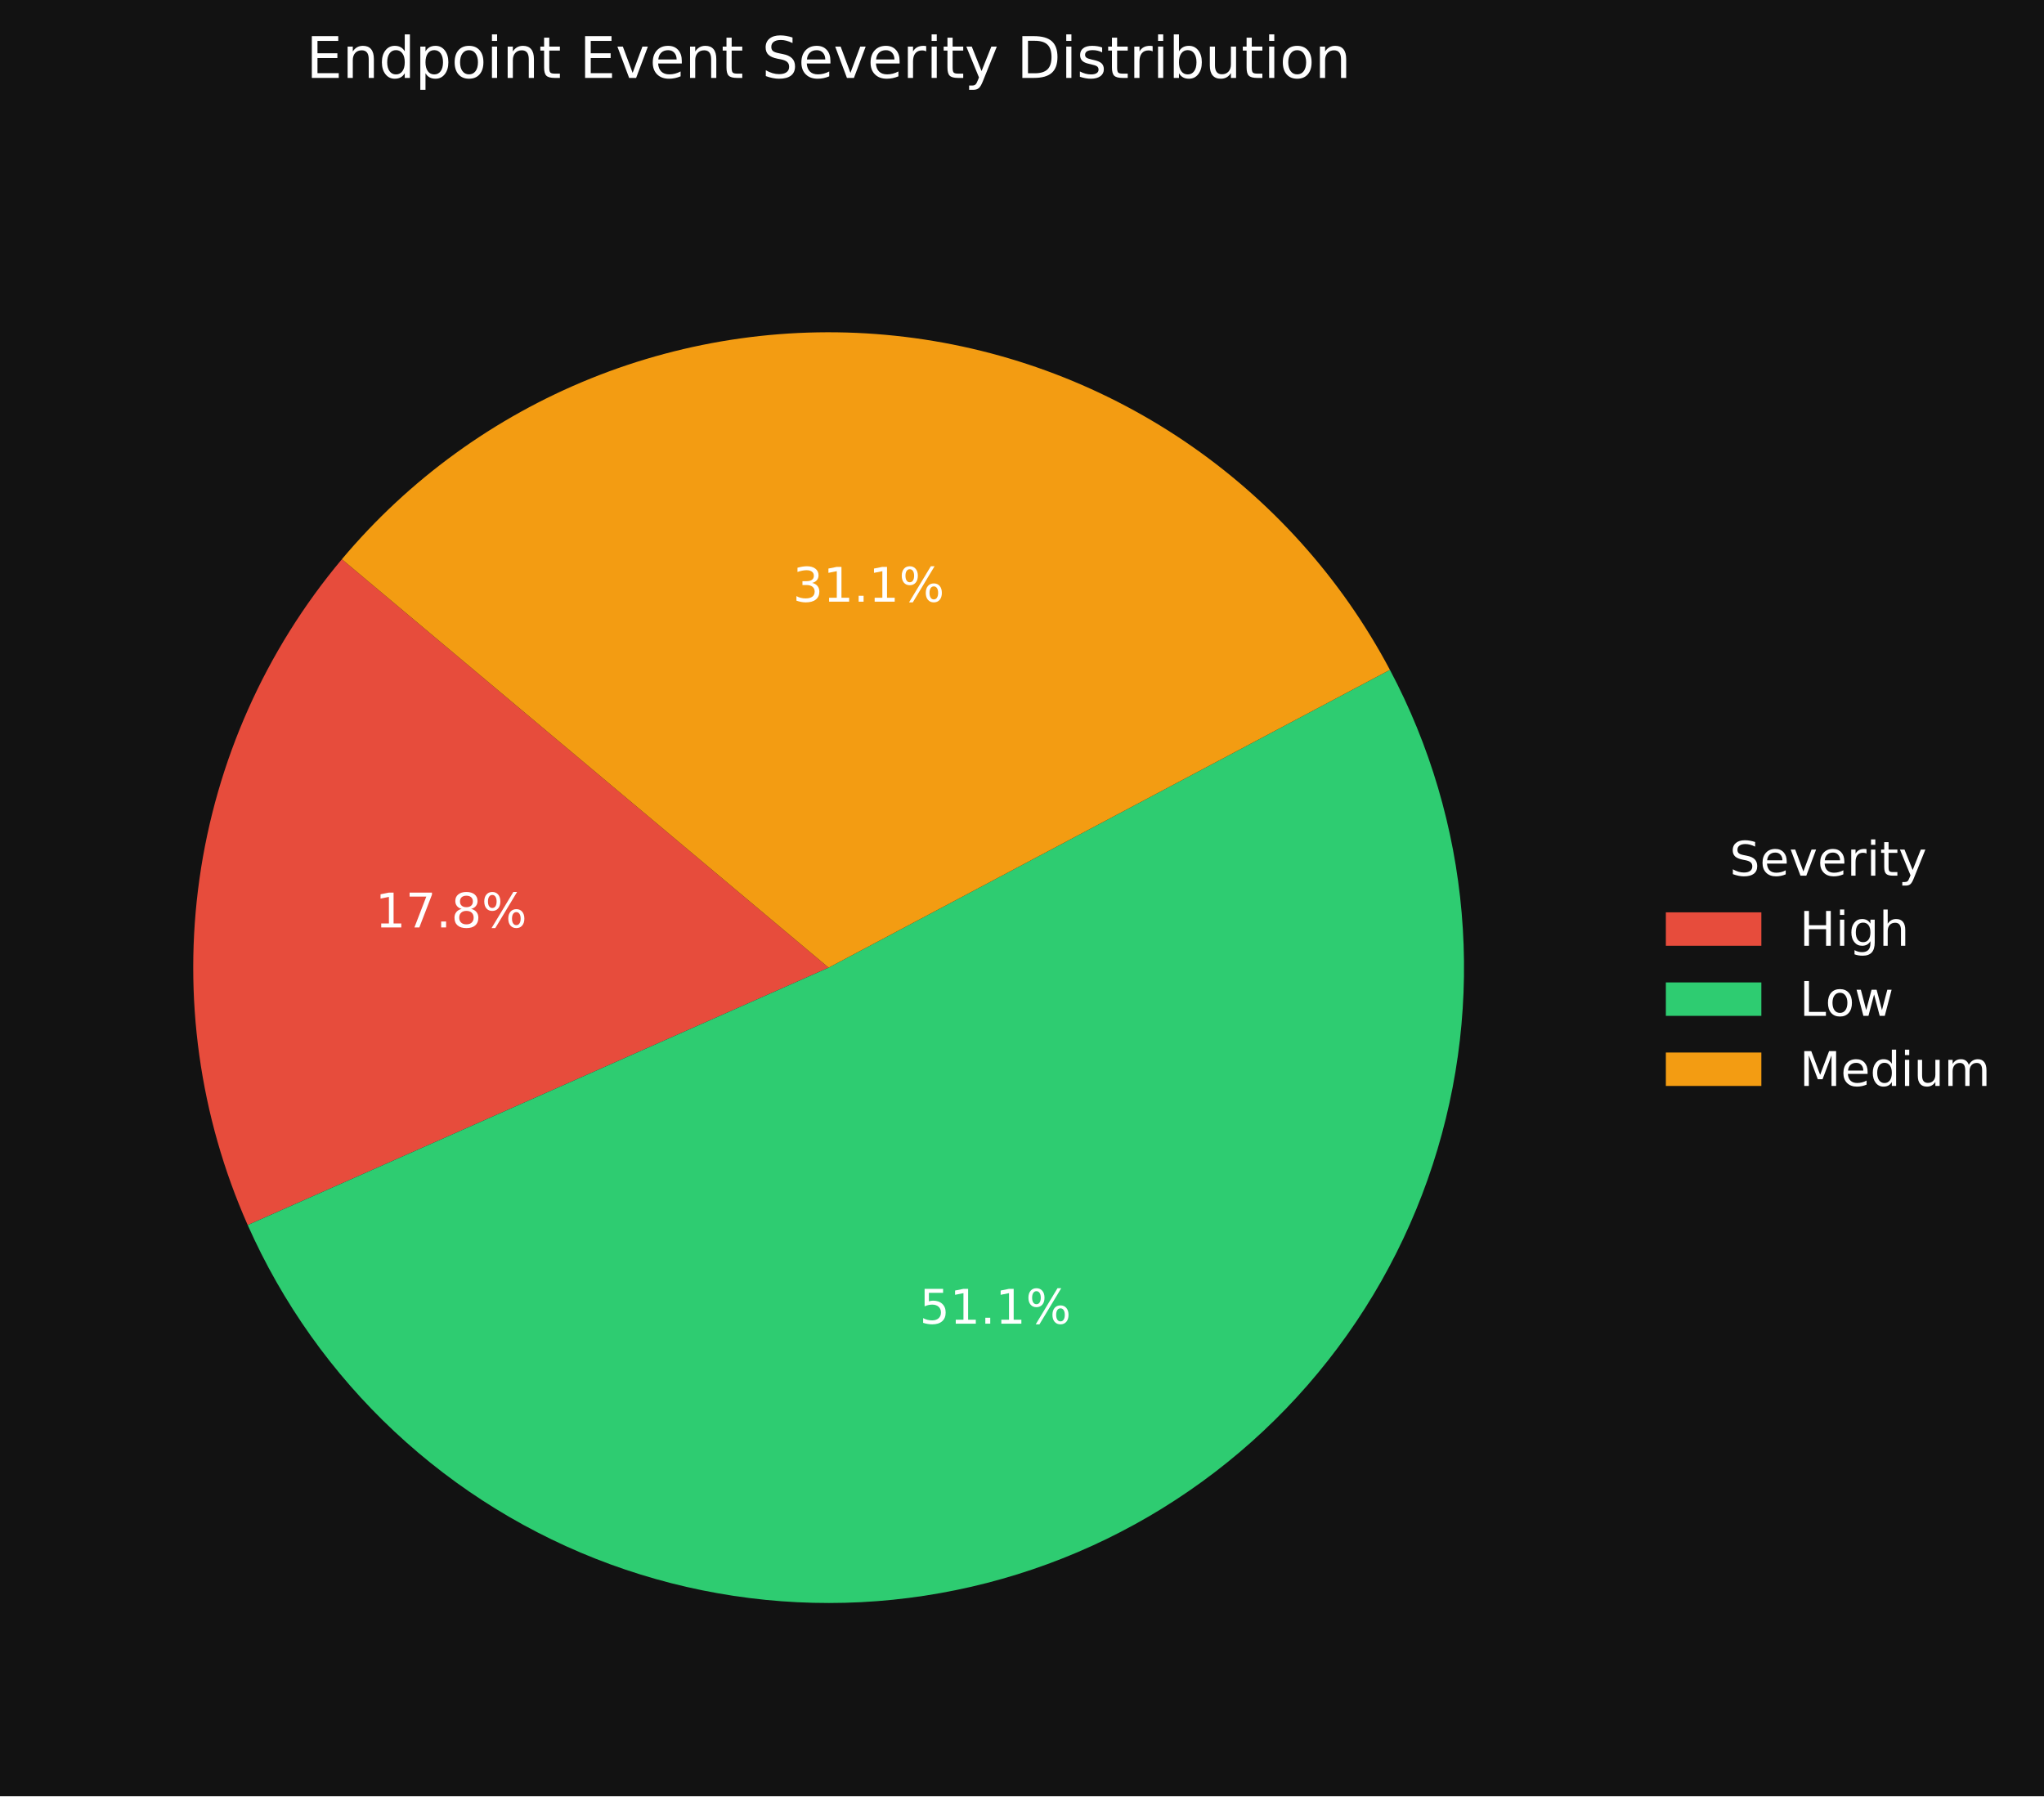
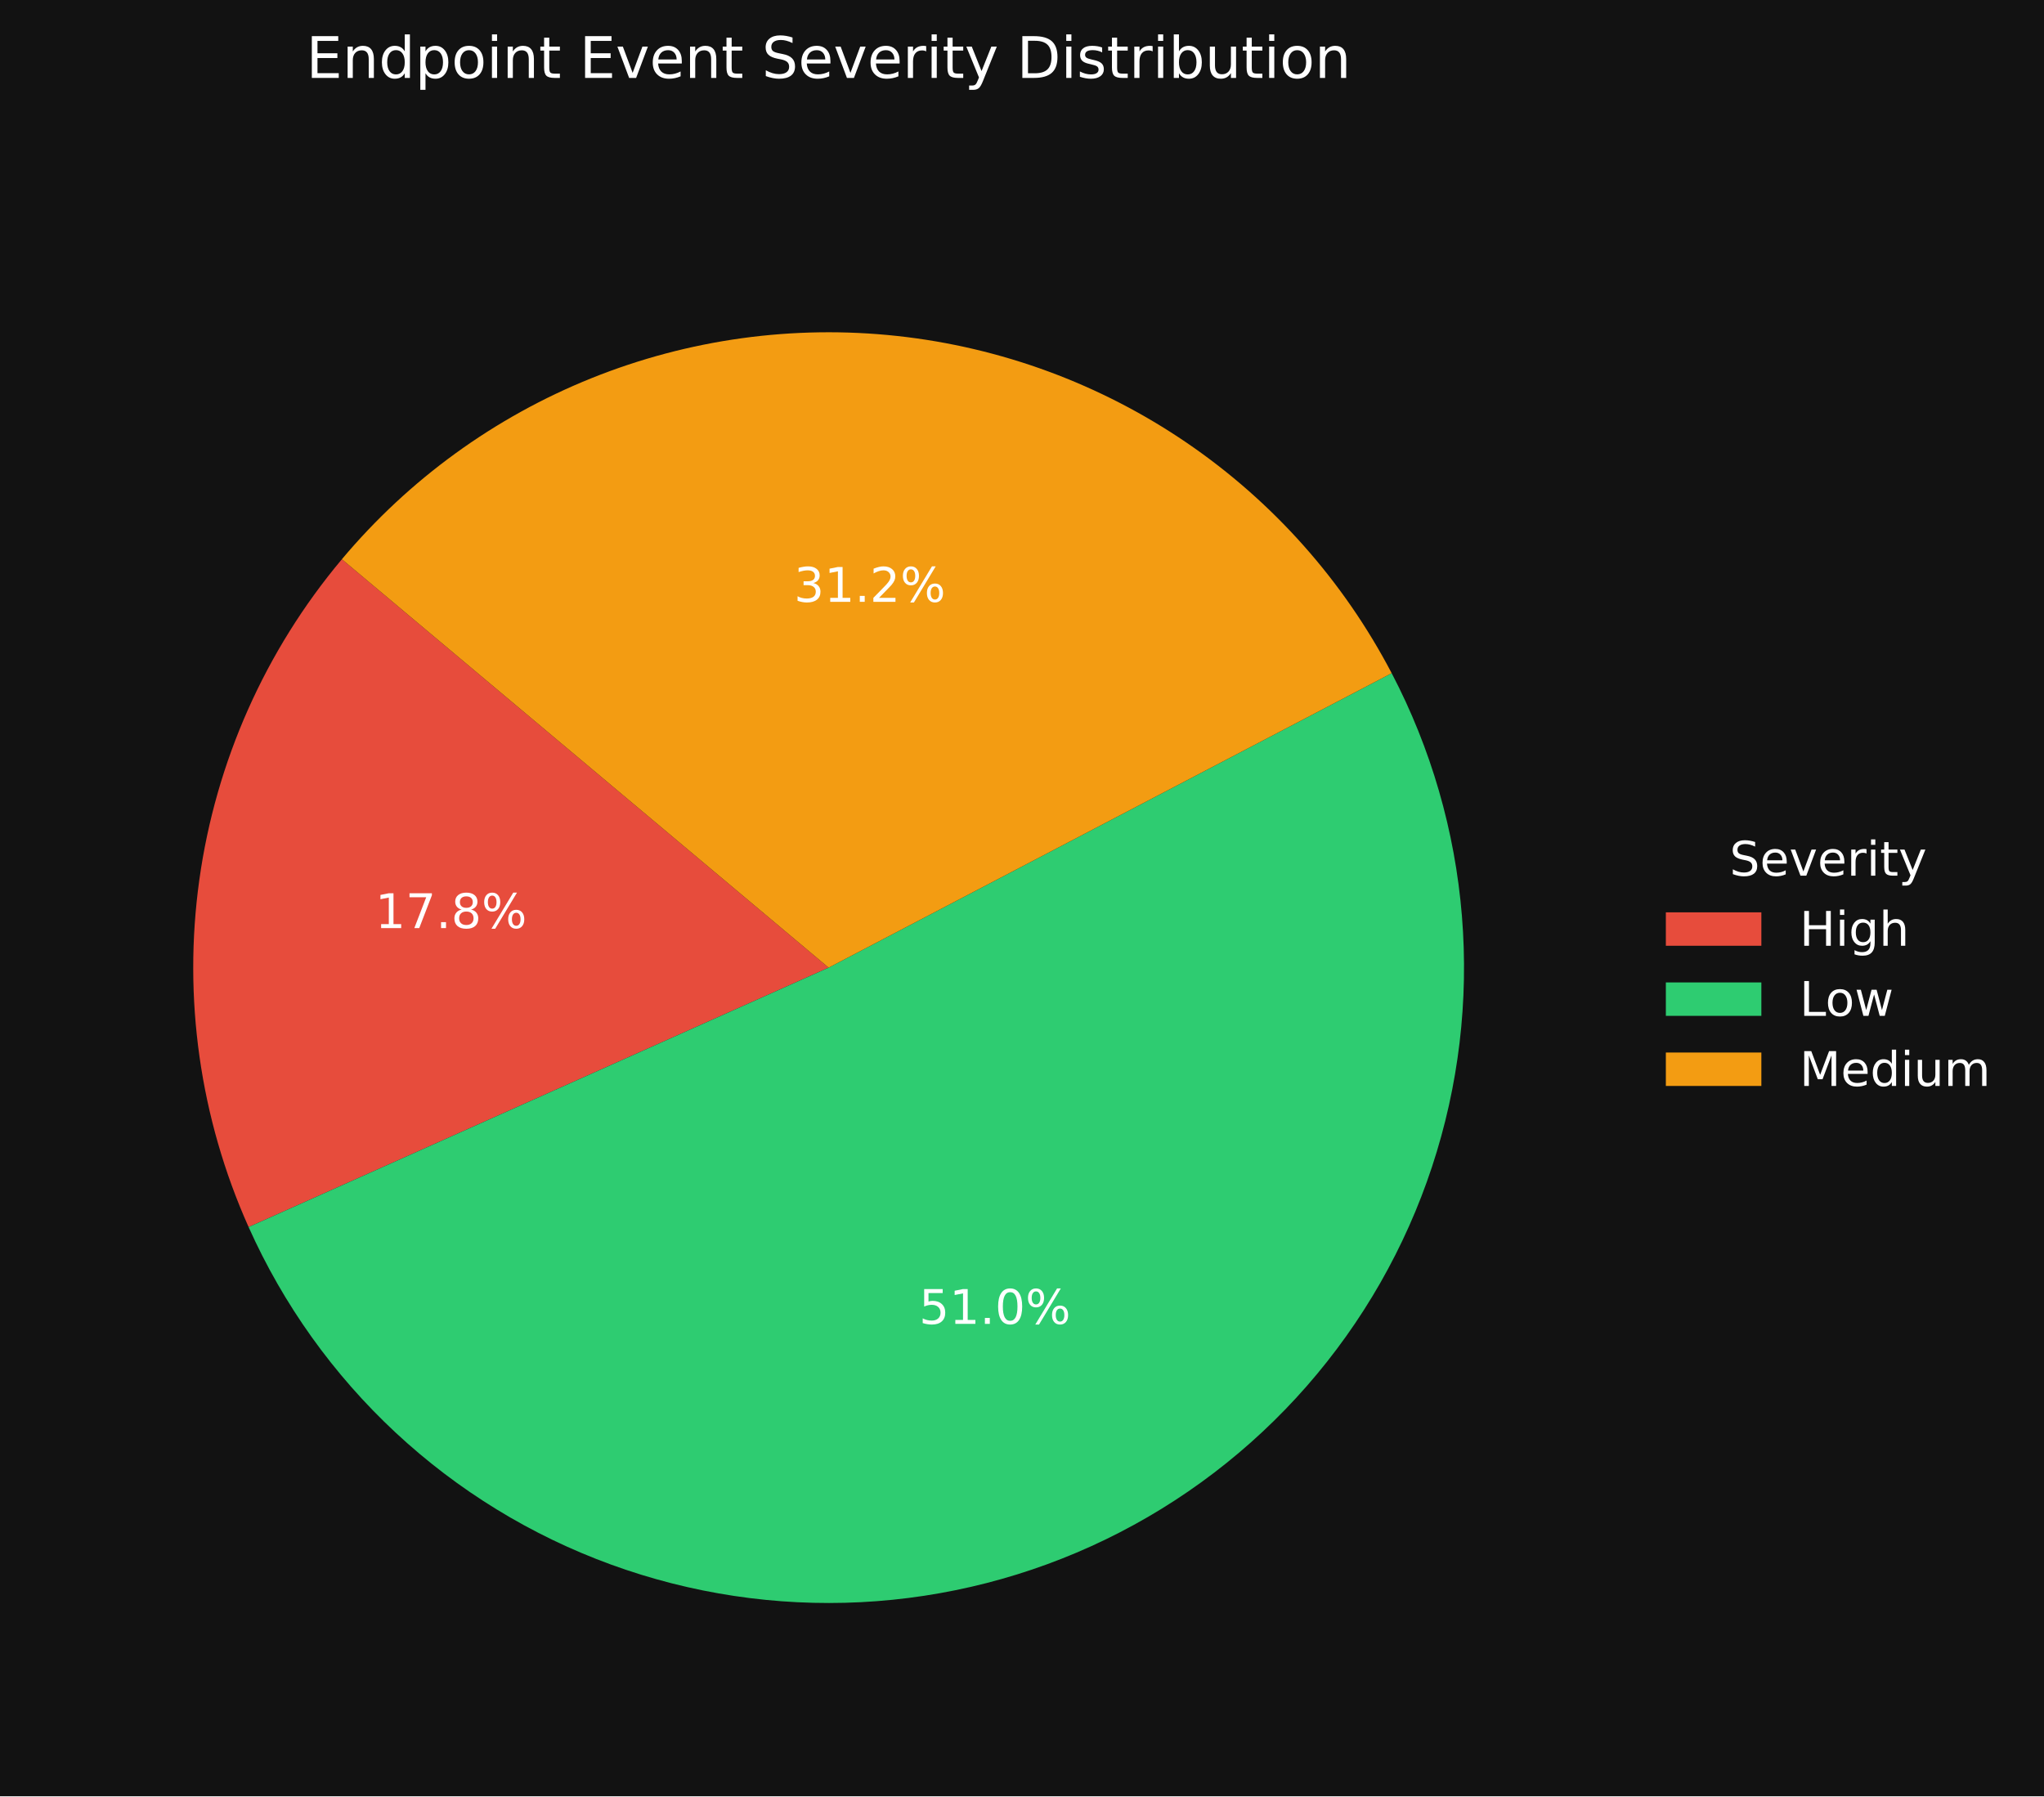
<svg xmlns="http://www.w3.org/2000/svg" xmlns:xlink="http://www.w3.org/1999/xlink" width="428.026pt" height="376.158pt" viewBox="0 0 428.026 376.158" version="1.1">
  <defs>
    <style type="text/css">*{stroke-linejoin: round; stroke-linecap: butt}</style>
  </defs>
  <g id="figure_1">
    <g id="patch_1">
      <path d="M 0 376.158  L 428.026 376.158  L 428.026 -0  L 0 -0  z " style="fill: #121212" />
    </g>
    <g id="axes_1">
      <g id="patch_2">
-         <path d="M 71.593 117.111  C 55.593 136.179 45.261 159.359 41.775 184.005  C 38.289 208.651 41.789 233.788 51.873 256.545  L 173.52 202.638  z " style="fill: #e74c3c" />
+         <path d="M 71.593 117.111  C 55.543 136.239 45.197 159.503 41.743 184.232  C 38.289 208.962 41.865 234.171 52.06 256.964  L 173.52 202.638  z " style="fill: #e74c3c" />
      </g>
      <g id="patch_3">
-         <path d="M 51.873 256.545  C 59.112 272.881 69.569 287.593 82.617 299.801  C 95.665 312.008 111.04 321.463 127.821 327.6  C 144.603 333.737 162.45 336.431 180.295 335.522  C 198.14 334.612 215.621 330.116 231.691 322.304  C 247.762 314.492 262.095 303.523 273.834 290.051  C 285.573 276.58 294.479 260.881 300.019 243.893  C 305.559 226.905 307.621 208.974 306.081 191.172  C 304.541 173.37 299.431 156.059 291.056 140.275  L 173.52 202.638  z " style="fill: #2ecc71" />
+         <path d="M 52.06 256.964  C 59.334 273.227 69.801 287.865 82.838 300.007  C 95.876 312.149 111.22 321.55 127.959 327.65  C 144.698 333.751 162.493 336.428 180.286 335.522  C 198.079 334.616 215.51 330.146 231.542 322.377  C 247.575 314.608 261.885 303.697 273.622 290.293  C 285.359 276.89 294.285 261.265 299.87 244.347  C 305.455 227.429 307.585 209.56 306.134 191.803  C 304.683 174.047 299.681 156.761 291.424 140.974  L 173.52 202.638  z " style="fill: #2ecc71" />
      </g>
      <g id="patch_4">
-         <path d="M 291.056 140.275  C 280.842 121.025 266.054 104.576 247.996 92.378  C 229.938 80.181 209.157 72.604 187.486 70.317  C 165.815 68.03 143.91 71.101 123.703 79.26  C 103.497 87.419 85.601 100.418 71.593 117.111  L 173.52 202.638  z " style="fill: #f39c12" />
+         <path d="M 291.424 140.974  C 281.294 121.604 266.545 105.027 248.487 92.711  C 230.428 80.396 209.609 72.718 187.879 70.359  C 166.148 68 144.167 71.032 123.887 79.186  C 103.606 87.34 85.644 100.367 71.593 117.111  L 173.52 202.638  z " style="fill: #f39c12" />
      </g>
      <g id="matplotlib.axis_1" />
      <g id="matplotlib.axis_2" />
      <g id="text_1">
-         <g style="fill: #ffffff" transform="translate(78.58947 194.2178) scale(0.1 -0.1)">
+         <g style="fill: #ffffff" transform="translate(78.57031 194.3541) scale(0.1 -0.1)">
          <defs>
            <path id="DejaVuSans-31" d="M 794 531  L 1825 531  L 1825 4091  L 703 3866  L 703 4441  L 1819 4666  L 2450 4666  L 2450 531  L 3481 531  L 3481 0  L 794 0  L 794 531  z " transform="scale(0.015625)" />
            <path id="DejaVuSans-37" d="M 525 4666  L 3525 4666  L 3525 4397  L 1831 0  L 1172 0  L 2766 4134  L 525 4134  L 525 4666  z " transform="scale(0.015625)" />
            <path id="DejaVuSans-2e" d="M 684 794  L 1344 794  L 1344 0  L 684 0  L 684 794  z " transform="scale(0.015625)" />
            <path id="DejaVuSans-38" d="M 2034 2216  Q 1584 2216 1326 1975  Q 1069 1734 1069 1313  Q 1069 891 1326 650  Q 1584 409 2034 409  Q 2484 409 2743 651  Q 3003 894 3003 1313  Q 3003 1734 2745 1975  Q 2488 2216 2034 2216  z M 1403 2484  Q 997 2584 770 2862  Q 544 3141 544 3541  Q 544 4100 942 4425  Q 1341 4750 2034 4750  Q 2731 4750 3128 4425  Q 3525 4100 3525 3541  Q 3525 3141 3298 2862  Q 3072 2584 2669 2484  Q 3125 2378 3379 2068  Q 3634 1759 3634 1313  Q 3634 634 3220 271  Q 2806 -91 2034 -91  Q 1263 -91 848 271  Q 434 634 434 1313  Q 434 1759 690 2068  Q 947 2378 1403 2484  z M 1172 3481  Q 1172 3119 1398 2916  Q 1625 2713 2034 2713  Q 2441 2713 2670 2916  Q 2900 3119 2900 3481  Q 2900 3844 2670 4047  Q 2441 4250 2034 4250  Q 1625 4250 1398 4047  Q 1172 3844 1172 3481  z " transform="scale(0.015625)" />
            <path id="DejaVuSans-25" d="M 4653 2053  Q 4381 2053 4226 1822  Q 4072 1591 4072 1178  Q 4072 772 4226 539  Q 4381 306 4653 306  Q 4919 306 5073 539  Q 5228 772 5228 1178  Q 5228 1588 5073 1820  Q 4919 2053 4653 2053  z M 4653 2450  Q 5147 2450 5437 2106  Q 5728 1763 5728 1178  Q 5728 594 5436 251  Q 5144 -91 4653 -91  Q 4153 -91 3862 251  Q 3572 594 3572 1178  Q 3572 1766 3864 2108  Q 4156 2450 4653 2450  z M 1428 4353  Q 1159 4353 1004 4120  Q 850 3888 850 3481  Q 850 3069 1003 2837  Q 1156 2606 1428 2606  Q 1700 2606 1854 2837  Q 2009 3069 2009 3481  Q 2009 3884 1853 4118  Q 1697 4353 1428 4353  z M 4250 4750  L 4750 4750  L 1831 -91  L 1331 -91  L 4250 4750  z M 1428 4750  Q 1922 4750 2215 4408  Q 2509 4066 2509 3481  Q 2509 2891 2217 2550  Q 1925 2209 1428 2209  Q 931 2209 642 2551  Q 353 2894 353 3481  Q 353 4063 643 4406  Q 934 4750 1428 4750  z " transform="scale(0.015625)" />
          </defs>
          <use xlink:href="#DejaVuSans-31" />
          <use xlink:href="#DejaVuSans-37" transform="translate(63.62305 0)" />
          <use xlink:href="#DejaVuSans-2e" transform="translate(127.2461 0)" />
          <use xlink:href="#DejaVuSans-38" transform="translate(159.0332 0)" />
          <use xlink:href="#DejaVuSans-25" transform="translate(222.6562 0)" />
        </g>
      </g>
      <g id="text_2">
-         <g style="fill: #ffffff" transform="translate(192.5392 277.1972) scale(0.1 -0.1)">
+         <g style="fill: #ffffff" transform="translate(192.4498 277.2406) scale(0.1 -0.1)">
          <defs>
            <path id="DejaVuSans-35" d="M 691 4666  L 3169 4666  L 3169 4134  L 1269 4134  L 1269 2991  Q 1406 3038 1543 3061  Q 1681 3084 1819 3084  Q 2600 3084 3056 2656  Q 3513 2228 3513 1497  Q 3513 744 3044 326  Q 2575 -91 1722 -91  Q 1428 -91 1123 -41  Q 819 9 494 109  L 494 744  Q 775 591 1075 516  Q 1375 441 1709 441  Q 2250 441 2565 725  Q 2881 1009 2881 1497  Q 2881 1984 2565 2268  Q 2250 2553 1709 2553  Q 1456 2553 1204 2497  Q 953 2441 691 2322  L 691 4666  z " transform="scale(0.015625)" />
+             <path id="DejaVuSans-30" d="M 2034 4250  Q 1547 4250 1301 3770  Q 1056 3291 1056 2328  Q 1056 1369 1301 889  Q 1547 409 2034 409  Q 2525 409 2770 889  Q 3016 1369 3016 2328  Q 3016 3291 2770 3770  Q 2525 4250 2034 4250  z M 2034 4750  Q 2819 4750 3233 4129  Q 3647 3509 3647 2328  Q 3647 1150 3233 529  Q 2819 -91 2034 -91  Q 1250 -91 836 529  Q 422 1150 422 2328  Q 422 3509 836 4129  Q 1250 4750 2034 4750  z " transform="scale(0.015625)" />
          </defs>
          <use xlink:href="#DejaVuSans-35" />
          <use xlink:href="#DejaVuSans-31" transform="translate(63.62305 0)" />
          <use xlink:href="#DejaVuSans-2e" transform="translate(127.2461 0)" />
-           <use xlink:href="#DejaVuSans-31" transform="translate(159.0332 0)" />
+           <use xlink:href="#DejaVuSans-30" transform="translate(159.0332 0)" />
          <use xlink:href="#DejaVuSans-25" transform="translate(222.6562 0)" />
        </g>
      </g>
      <g id="text_3">
-         <g style="fill: #ffffff" transform="translate(166.0159 126.0049) scale(0.1 -0.1)">
+         <g style="fill: #ffffff" transform="translate(166.2516 126.0301) scale(0.1 -0.1)">
          <defs>
            <path id="DejaVuSans-33" d="M 2597 2516  Q 3050 2419 3304 2112  Q 3559 1806 3559 1356  Q 3559 666 3084 287  Q 2609 -91 1734 -91  Q 1441 -91 1130 -33  Q 819 25 488 141  L 488 750  Q 750 597 1062 519  Q 1375 441 1716 441  Q 2309 441 2620 675  Q 2931 909 2931 1356  Q 2931 1769 2642 2001  Q 2353 2234 1838 2234  L 1294 2234  L 1294 2753  L 1863 2753  Q 2328 2753 2575 2939  Q 2822 3125 2822 3475  Q 2822 3834 2567 4026  Q 2313 4219 1838 4219  Q 1578 4219 1281 4162  Q 984 4106 628 3988  L 628 4550  Q 988 4650 1302 4700  Q 1616 4750 1894 4750  Q 2613 4750 3031 4423  Q 3450 4097 3450 3541  Q 3450 3153 3228 2886  Q 3006 2619 2597 2516  z " transform="scale(0.015625)" />
+             <path id="DejaVuSans-32" d="M 1228 531  L 3431 531  L 3431 0  L 469 0  L 469 531  Q 828 903 1448 1529  Q 2069 2156 2228 2338  Q 2531 2678 2651 2914  Q 2772 3150 2772 3378  Q 2772 3750 2511 3984  Q 2250 4219 1831 4219  Q 1534 4219 1204 4116  Q 875 4013 500 3803  L 500 4441  Q 881 4594 1212 4672  Q 1544 4750 1819 4750  Q 2544 4750 2975 4387  Q 3406 4025 3406 3419  Q 3406 3131 3298 2873  Q 3191 2616 2906 2266  Q 2828 2175 2409 1742  Q 1991 1309 1228 531  z " transform="scale(0.015625)" />
          </defs>
          <use xlink:href="#DejaVuSans-33" />
          <use xlink:href="#DejaVuSans-31" transform="translate(63.62305 0)" />
          <use xlink:href="#DejaVuSans-2e" transform="translate(127.2461 0)" />
-           <use xlink:href="#DejaVuSans-31" transform="translate(159.0332 0)" />
+           <use xlink:href="#DejaVuSans-32" transform="translate(159.0332 0)" />
          <use xlink:href="#DejaVuSans-25" transform="translate(222.6562 0)" />
        </g>
      </g>
      <g id="text_4">
        <g style="fill: #ffffff" transform="translate(64.12219 16.31812) scale(0.12 -0.12)">
          <defs>
            <path id="DejaVuSans-45" d="M 628 4666  L 3578 4666  L 3578 4134  L 1259 4134  L 1259 2753  L 3481 2753  L 3481 2222  L 1259 2222  L 1259 531  L 3634 531  L 3634 0  L 628 0  L 628 4666  z " transform="scale(0.015625)" />
            <path id="DejaVuSans-6e" d="M 3513 2113  L 3513 0  L 2938 0  L 2938 2094  Q 2938 2591 2744 2837  Q 2550 3084 2163 3084  Q 1697 3084 1428 2787  Q 1159 2491 1159 1978  L 1159 0  L 581 0  L 581 3500  L 1159 3500  L 1159 2956  Q 1366 3272 1645 3428  Q 1925 3584 2291 3584  Q 2894 3584 3203 3211  Q 3513 2838 3513 2113  z " transform="scale(0.015625)" />
            <path id="DejaVuSans-64" d="M 2906 2969  L 2906 4863  L 3481 4863  L 3481 0  L 2906 0  L 2906 525  Q 2725 213 2448 61  Q 2172 -91 1784 -91  Q 1150 -91 751 415  Q 353 922 353 1747  Q 353 2572 751 3078  Q 1150 3584 1784 3584  Q 2172 3584 2448 3432  Q 2725 3281 2906 2969  z M 947 1747  Q 947 1113 1208 752  Q 1469 391 1925 391  Q 2381 391 2643 752  Q 2906 1113 2906 1747  Q 2906 2381 2643 2742  Q 2381 3103 1925 3103  Q 1469 3103 1208 2742  Q 947 2381 947 1747  z " transform="scale(0.015625)" />
            <path id="DejaVuSans-70" d="M 1159 525  L 1159 -1331  L 581 -1331  L 581 3500  L 1159 3500  L 1159 2969  Q 1341 3281 1617 3432  Q 1894 3584 2278 3584  Q 2916 3584 3314 3078  Q 3713 2572 3713 1747  Q 3713 922 3314 415  Q 2916 -91 2278 -91  Q 1894 -91 1617 61  Q 1341 213 1159 525  z M 3116 1747  Q 3116 2381 2855 2742  Q 2594 3103 2138 3103  Q 1681 3103 1420 2742  Q 1159 2381 1159 1747  Q 1159 1113 1420 752  Q 1681 391 2138 391  Q 2594 391 2855 752  Q 3116 1113 3116 1747  z " transform="scale(0.015625)" />
            <path id="DejaVuSans-6f" d="M 1959 3097  Q 1497 3097 1228 2736  Q 959 2375 959 1747  Q 959 1119 1226 758  Q 1494 397 1959 397  Q 2419 397 2687 759  Q 2956 1122 2956 1747  Q 2956 2369 2687 2733  Q 2419 3097 1959 3097  z M 1959 3584  Q 2709 3584 3137 3096  Q 3566 2609 3566 1747  Q 3566 888 3137 398  Q 2709 -91 1959 -91  Q 1206 -91 779 398  Q 353 888 353 1747  Q 353 2609 779 3096  Q 1206 3584 1959 3584  z " transform="scale(0.015625)" />
            <path id="DejaVuSans-69" d="M 603 3500  L 1178 3500  L 1178 0  L 603 0  L 603 3500  z M 603 4863  L 1178 4863  L 1178 4134  L 603 4134  L 603 4863  z " transform="scale(0.015625)" />
            <path id="DejaVuSans-74" d="M 1172 4494  L 1172 3500  L 2356 3500  L 2356 3053  L 1172 3053  L 1172 1153  Q 1172 725 1289 603  Q 1406 481 1766 481  L 2356 481  L 2356 0  L 1766 0  Q 1100 0 847 248  Q 594 497 594 1153  L 594 3053  L 172 3053  L 172 3500  L 594 3500  L 594 4494  L 1172 4494  z " transform="scale(0.015625)" />
            <path id="DejaVuSans-20" transform="scale(0.015625)" />
            <path id="DejaVuSans-76" d="M 191 3500  L 800 3500  L 1894 563  L 2988 3500  L 3597 3500  L 2284 0  L 1503 0  L 191 3500  z " transform="scale(0.015625)" />
            <path id="DejaVuSans-65" d="M 3597 1894  L 3597 1613  L 953 1613  Q 991 1019 1311 708  Q 1631 397 2203 397  Q 2534 397 2845 478  Q 3156 559 3463 722  L 3463 178  Q 3153 47 2828 -22  Q 2503 -91 2169 -91  Q 1331 -91 842 396  Q 353 884 353 1716  Q 353 2575 817 3079  Q 1281 3584 2069 3584  Q 2775 3584 3186 3129  Q 3597 2675 3597 1894  z M 3022 2063  Q 3016 2534 2758 2815  Q 2500 3097 2075 3097  Q 1594 3097 1305 2825  Q 1016 2553 972 2059  L 3022 2063  z " transform="scale(0.015625)" />
            <path id="DejaVuSans-53" d="M 3425 4513  L 3425 3897  Q 3066 4069 2747 4153  Q 2428 4238 2131 4238  Q 1616 4238 1336 4038  Q 1056 3838 1056 3469  Q 1056 3159 1242 3001  Q 1428 2844 1947 2747  L 2328 2669  Q 3034 2534 3370 2195  Q 3706 1856 3706 1288  Q 3706 609 3251 259  Q 2797 -91 1919 -91  Q 1588 -91 1214 -16  Q 841 59 441 206  L 441 856  Q 825 641 1194 531  Q 1563 422 1919 422  Q 2459 422 2753 634  Q 3047 847 3047 1241  Q 3047 1584 2836 1778  Q 2625 1972 2144 2069  L 1759 2144  Q 1053 2284 737 2584  Q 422 2884 422 3419  Q 422 4038 858 4394  Q 1294 4750 2059 4750  Q 2388 4750 2728 4690  Q 3069 4631 3425 4513  z " transform="scale(0.015625)" />
            <path id="DejaVuSans-72" d="M 2631 2963  Q 2534 3019 2420 3045  Q 2306 3072 2169 3072  Q 1681 3072 1420 2755  Q 1159 2438 1159 1844  L 1159 0  L 581 0  L 581 3500  L 1159 3500  L 1159 2956  Q 1341 3275 1631 3429  Q 1922 3584 2338 3584  Q 2397 3584 2469 3576  Q 2541 3569 2628 3553  L 2631 2963  z " transform="scale(0.015625)" />
            <path id="DejaVuSans-79" d="M 2059 -325  Q 1816 -950 1584 -1140  Q 1353 -1331 966 -1331  L 506 -1331  L 506 -850  L 844 -850  Q 1081 -850 1212 -737  Q 1344 -625 1503 -206  L 1606 56  L 191 3500  L 800 3500  L 1894 763  L 2988 3500  L 3597 3500  L 2059 -325  z " transform="scale(0.015625)" />
            <path id="DejaVuSans-44" d="M 1259 4147  L 1259 519  L 2022 519  Q 2988 519 3436 956  Q 3884 1394 3884 2338  Q 3884 3275 3436 3711  Q 2988 4147 2022 4147  L 1259 4147  z M 628 4666  L 1925 4666  Q 3281 4666 3915 4102  Q 4550 3538 4550 2338  Q 4550 1131 3912 565  Q 3275 0 1925 0  L 628 0  L 628 4666  z " transform="scale(0.015625)" />
            <path id="DejaVuSans-73" d="M 2834 3397  L 2834 2853  Q 2591 2978 2328 3040  Q 2066 3103 1784 3103  Q 1356 3103 1142 2972  Q 928 2841 928 2578  Q 928 2378 1081 2264  Q 1234 2150 1697 2047  L 1894 2003  Q 2506 1872 2764 1633  Q 3022 1394 3022 966  Q 3022 478 2636 193  Q 2250 -91 1575 -91  Q 1294 -91 989 -36  Q 684 19 347 128  L 347 722  Q 666 556 975 473  Q 1284 391 1588 391  Q 1994 391 2212 530  Q 2431 669 2431 922  Q 2431 1156 2273 1281  Q 2116 1406 1581 1522  L 1381 1569  Q 847 1681 609 1914  Q 372 2147 372 2553  Q 372 3047 722 3315  Q 1072 3584 1716 3584  Q 2034 3584 2315 3537  Q 2597 3491 2834 3397  z " transform="scale(0.015625)" />
            <path id="DejaVuSans-62" d="M 3116 1747  Q 3116 2381 2855 2742  Q 2594 3103 2138 3103  Q 1681 3103 1420 2742  Q 1159 2381 1159 1747  Q 1159 1113 1420 752  Q 1681 391 2138 391  Q 2594 391 2855 752  Q 3116 1113 3116 1747  z M 1159 2969  Q 1341 3281 1617 3432  Q 1894 3584 2278 3584  Q 2916 3584 3314 3078  Q 3713 2572 3713 1747  Q 3713 922 3314 415  Q 2916 -91 2278 -91  Q 1894 -91 1617 61  Q 1341 213 1159 525  L 1159 0  L 581 0  L 581 4863  L 1159 4863  L 1159 2969  z " transform="scale(0.015625)" />
            <path id="DejaVuSans-75" d="M 544 1381  L 544 3500  L 1119 3500  L 1119 1403  Q 1119 906 1312 657  Q 1506 409 1894 409  Q 2359 409 2629 706  Q 2900 1003 2900 1516  L 2900 3500  L 3475 3500  L 3475 0  L 2900 0  L 2900 538  Q 2691 219 2414 64  Q 2138 -91 1772 -91  Q 1169 -91 856 284  Q 544 659 544 1381  z M 1991 3584  L 1991 3584  z " transform="scale(0.015625)" />
          </defs>
          <use xlink:href="#DejaVuSans-45" />
          <use xlink:href="#DejaVuSans-6e" transform="translate(63.18359 0)" />
          <use xlink:href="#DejaVuSans-64" transform="translate(126.5625 0)" />
          <use xlink:href="#DejaVuSans-70" transform="translate(190.0391 0)" />
          <use xlink:href="#DejaVuSans-6f" transform="translate(253.5156 0)" />
          <use xlink:href="#DejaVuSans-69" transform="translate(314.6973 0)" />
          <use xlink:href="#DejaVuSans-6e" transform="translate(342.4805 0)" />
          <use xlink:href="#DejaVuSans-74" transform="translate(405.8594 0)" />
          <use xlink:href="#DejaVuSans-20" transform="translate(445.0684 0)" />
          <use xlink:href="#DejaVuSans-45" transform="translate(476.8555 0)" />
          <use xlink:href="#DejaVuSans-76" transform="translate(540.0391 0)" />
          <use xlink:href="#DejaVuSans-65" transform="translate(599.2188 0)" />
          <use xlink:href="#DejaVuSans-6e" transform="translate(660.7422 0)" />
          <use xlink:href="#DejaVuSans-74" transform="translate(724.1211 0)" />
          <use xlink:href="#DejaVuSans-20" transform="translate(763.3301 0)" />
          <use xlink:href="#DejaVuSans-53" transform="translate(795.1172 0)" />
          <use xlink:href="#DejaVuSans-65" transform="translate(858.5938 0)" />
          <use xlink:href="#DejaVuSans-76" transform="translate(920.1172 0)" />
          <use xlink:href="#DejaVuSans-65" transform="translate(979.2969 0)" />
          <use xlink:href="#DejaVuSans-72" transform="translate(1040.82 0)" />
          <use xlink:href="#DejaVuSans-69" transform="translate(1081.934 0)" />
          <use xlink:href="#DejaVuSans-74" transform="translate(1109.717 0)" />
          <use xlink:href="#DejaVuSans-79" transform="translate(1148.926 0)" />
          <use xlink:href="#DejaVuSans-20" transform="translate(1208.105 0)" />
          <use xlink:href="#DejaVuSans-44" transform="translate(1239.893 0)" />
          <use xlink:href="#DejaVuSans-69" transform="translate(1316.895 0)" />
          <use xlink:href="#DejaVuSans-73" transform="translate(1344.678 0)" />
          <use xlink:href="#DejaVuSans-74" transform="translate(1396.777 0)" />
          <use xlink:href="#DejaVuSans-72" transform="translate(1435.986 0)" />
          <use xlink:href="#DejaVuSans-69" transform="translate(1477.1 0)" />
          <use xlink:href="#DejaVuSans-62" transform="translate(1504.883 0)" />
          <use xlink:href="#DejaVuSans-75" transform="translate(1568.359 0)" />
          <use xlink:href="#DejaVuSans-74" transform="translate(1631.738 0)" />
          <use xlink:href="#DejaVuSans-69" transform="translate(1670.947 0)" />
          <use xlink:href="#DejaVuSans-6f" transform="translate(1698.73 0)" />
          <use xlink:href="#DejaVuSans-6e" transform="translate(1759.912 0)" />
        </g>
      </g>
      <g id="legend_1">
        <g id="text_5">
          <g style="fill: #ffffff" transform="translate(362.1822 183.3803) scale(0.1 -0.1)">
            <use xlink:href="#DejaVuSans-53" />
            <use xlink:href="#DejaVuSans-65" transform="translate(63.47656 0)" />
            <use xlink:href="#DejaVuSans-76" transform="translate(125 0)" />
            <use xlink:href="#DejaVuSans-65" transform="translate(184.1797 0)" />
            <use xlink:href="#DejaVuSans-72" transform="translate(245.7031 0)" />
            <use xlink:href="#DejaVuSans-69" transform="translate(286.8164 0)" />
            <use xlink:href="#DejaVuSans-74" transform="translate(314.5996 0)" />
            <use xlink:href="#DejaVuSans-79" transform="translate(353.8086 0)" />
          </g>
        </g>
        <g id="patch_5">
          <path d="M 348.84 198.058  L 368.84 198.058  L 368.84 191.058  L 348.84 191.058  z " style="fill: #e74c3c" />
        </g>
        <g id="text_6">
          <g style="fill: #ffffff" transform="translate(376.84 198.0584) scale(0.1 -0.1)">
            <defs>
              <path id="DejaVuSans-48" d="M 628 4666  L 1259 4666  L 1259 2753  L 3553 2753  L 3553 4666  L 4184 4666  L 4184 0  L 3553 0  L 3553 2222  L 1259 2222  L 1259 0  L 628 0  L 628 4666  z " transform="scale(0.015625)" />
              <path id="DejaVuSans-67" d="M 2906 1791  Q 2906 2416 2648 2759  Q 2391 3103 1925 3103  Q 1463 3103 1205 2759  Q 947 2416 947 1791  Q 947 1169 1205 825  Q 1463 481 1925 481  Q 2391 481 2648 825  Q 2906 1169 2906 1791  z M 3481 434  Q 3481 -459 3084 -895  Q 2688 -1331 1869 -1331  Q 1566 -1331 1297 -1286  Q 1028 -1241 775 -1147  L 775 -588  Q 1028 -725 1275 -790  Q 1522 -856 1778 -856  Q 2344 -856 2625 -561  Q 2906 -266 2906 331  L 2906 616  Q 2728 306 2450 153  Q 2172 0 1784 0  Q 1141 0 747 490  Q 353 981 353 1791  Q 353 2603 747 3093  Q 1141 3584 1784 3584  Q 2172 3584 2450 3431  Q 2728 3278 2906 2969  L 2906 3500  L 3481 3500  L 3481 434  z " transform="scale(0.015625)" />
              <path id="DejaVuSans-68" d="M 3513 2113  L 3513 0  L 2938 0  L 2938 2094  Q 2938 2591 2744 2837  Q 2550 3084 2163 3084  Q 1697 3084 1428 2787  Q 1159 2491 1159 1978  L 1159 0  L 581 0  L 581 4863  L 1159 4863  L 1159 2956  Q 1366 3272 1645 3428  Q 1925 3584 2291 3584  Q 2894 3584 3203 3211  Q 3513 2838 3513 2113  z " transform="scale(0.015625)" />
            </defs>
            <use xlink:href="#DejaVuSans-48" />
            <use xlink:href="#DejaVuSans-69" transform="translate(75.19531 0)" />
            <use xlink:href="#DejaVuSans-67" transform="translate(102.9785 0)" />
            <use xlink:href="#DejaVuSans-68" transform="translate(166.4551 0)" />
          </g>
        </g>
        <g id="patch_6">
          <path d="M 348.84 212.737  L 368.84 212.737  L 368.84 205.737  L 348.84 205.737  z " style="fill: #2ecc71" />
        </g>
        <g id="text_7">
          <g style="fill: #ffffff" transform="translate(376.84 212.7366) scale(0.1 -0.1)">
            <defs>
              <path id="DejaVuSans-4c" d="M 628 4666  L 1259 4666  L 1259 531  L 3531 531  L 3531 0  L 628 0  L 628 4666  z " transform="scale(0.015625)" />
              <path id="DejaVuSans-77" d="M 269 3500  L 844 3500  L 1563 769  L 2278 3500  L 2956 3500  L 3675 769  L 4391 3500  L 4966 3500  L 4050 0  L 3372 0  L 2619 2869  L 1863 0  L 1184 0  L 269 3500  z " transform="scale(0.015625)" />
            </defs>
            <use xlink:href="#DejaVuSans-4c" />
            <use xlink:href="#DejaVuSans-6f" transform="translate(53.96289 0)" />
            <use xlink:href="#DejaVuSans-77" transform="translate(115.1445 0)" />
          </g>
        </g>
        <g id="patch_7">
          <path d="M 348.84 227.415  L 368.84 227.415  L 368.84 220.415  L 348.84 220.415  z " style="fill: #f39c12" />
        </g>
        <g id="text_8">
          <g style="fill: #ffffff" transform="translate(376.84 227.4147) scale(0.1 -0.1)">
            <defs>
              <path id="DejaVuSans-4d" d="M 628 4666  L 1569 4666  L 2759 1491  L 3956 4666  L 4897 4666  L 4897 0  L 4281 0  L 4281 4097  L 3078 897  L 2444 897  L 1241 4097  L 1241 0  L 628 0  L 628 4666  z " transform="scale(0.015625)" />
              <path id="DejaVuSans-6d" d="M 3328 2828  Q 3544 3216 3844 3400  Q 4144 3584 4550 3584  Q 5097 3584 5394 3201  Q 5691 2819 5691 2113  L 5691 0  L 5113 0  L 5113 2094  Q 5113 2597 4934 2840  Q 4756 3084 4391 3084  Q 3944 3084 3684 2787  Q 3425 2491 3425 1978  L 3425 0  L 2847 0  L 2847 2094  Q 2847 2600 2669 2842  Q 2491 3084 2119 3084  Q 1678 3084 1418 2786  Q 1159 2488 1159 1978  L 1159 0  L 581 0  L 581 3500  L 1159 3500  L 1159 2956  Q 1356 3278 1631 3431  Q 1906 3584 2284 3584  Q 2666 3584 2933 3390  Q 3200 3197 3328 2828  z " transform="scale(0.015625)" />
            </defs>
            <use xlink:href="#DejaVuSans-4d" />
            <use xlink:href="#DejaVuSans-65" transform="translate(86.2793 0)" />
            <use xlink:href="#DejaVuSans-64" transform="translate(147.8027 0)" />
            <use xlink:href="#DejaVuSans-69" transform="translate(211.2793 0)" />
            <use xlink:href="#DejaVuSans-75" transform="translate(239.0625 0)" />
            <use xlink:href="#DejaVuSans-6d" transform="translate(302.4414 0)" />
          </g>
        </g>
      </g>
    </g>
  </g>
</svg>
